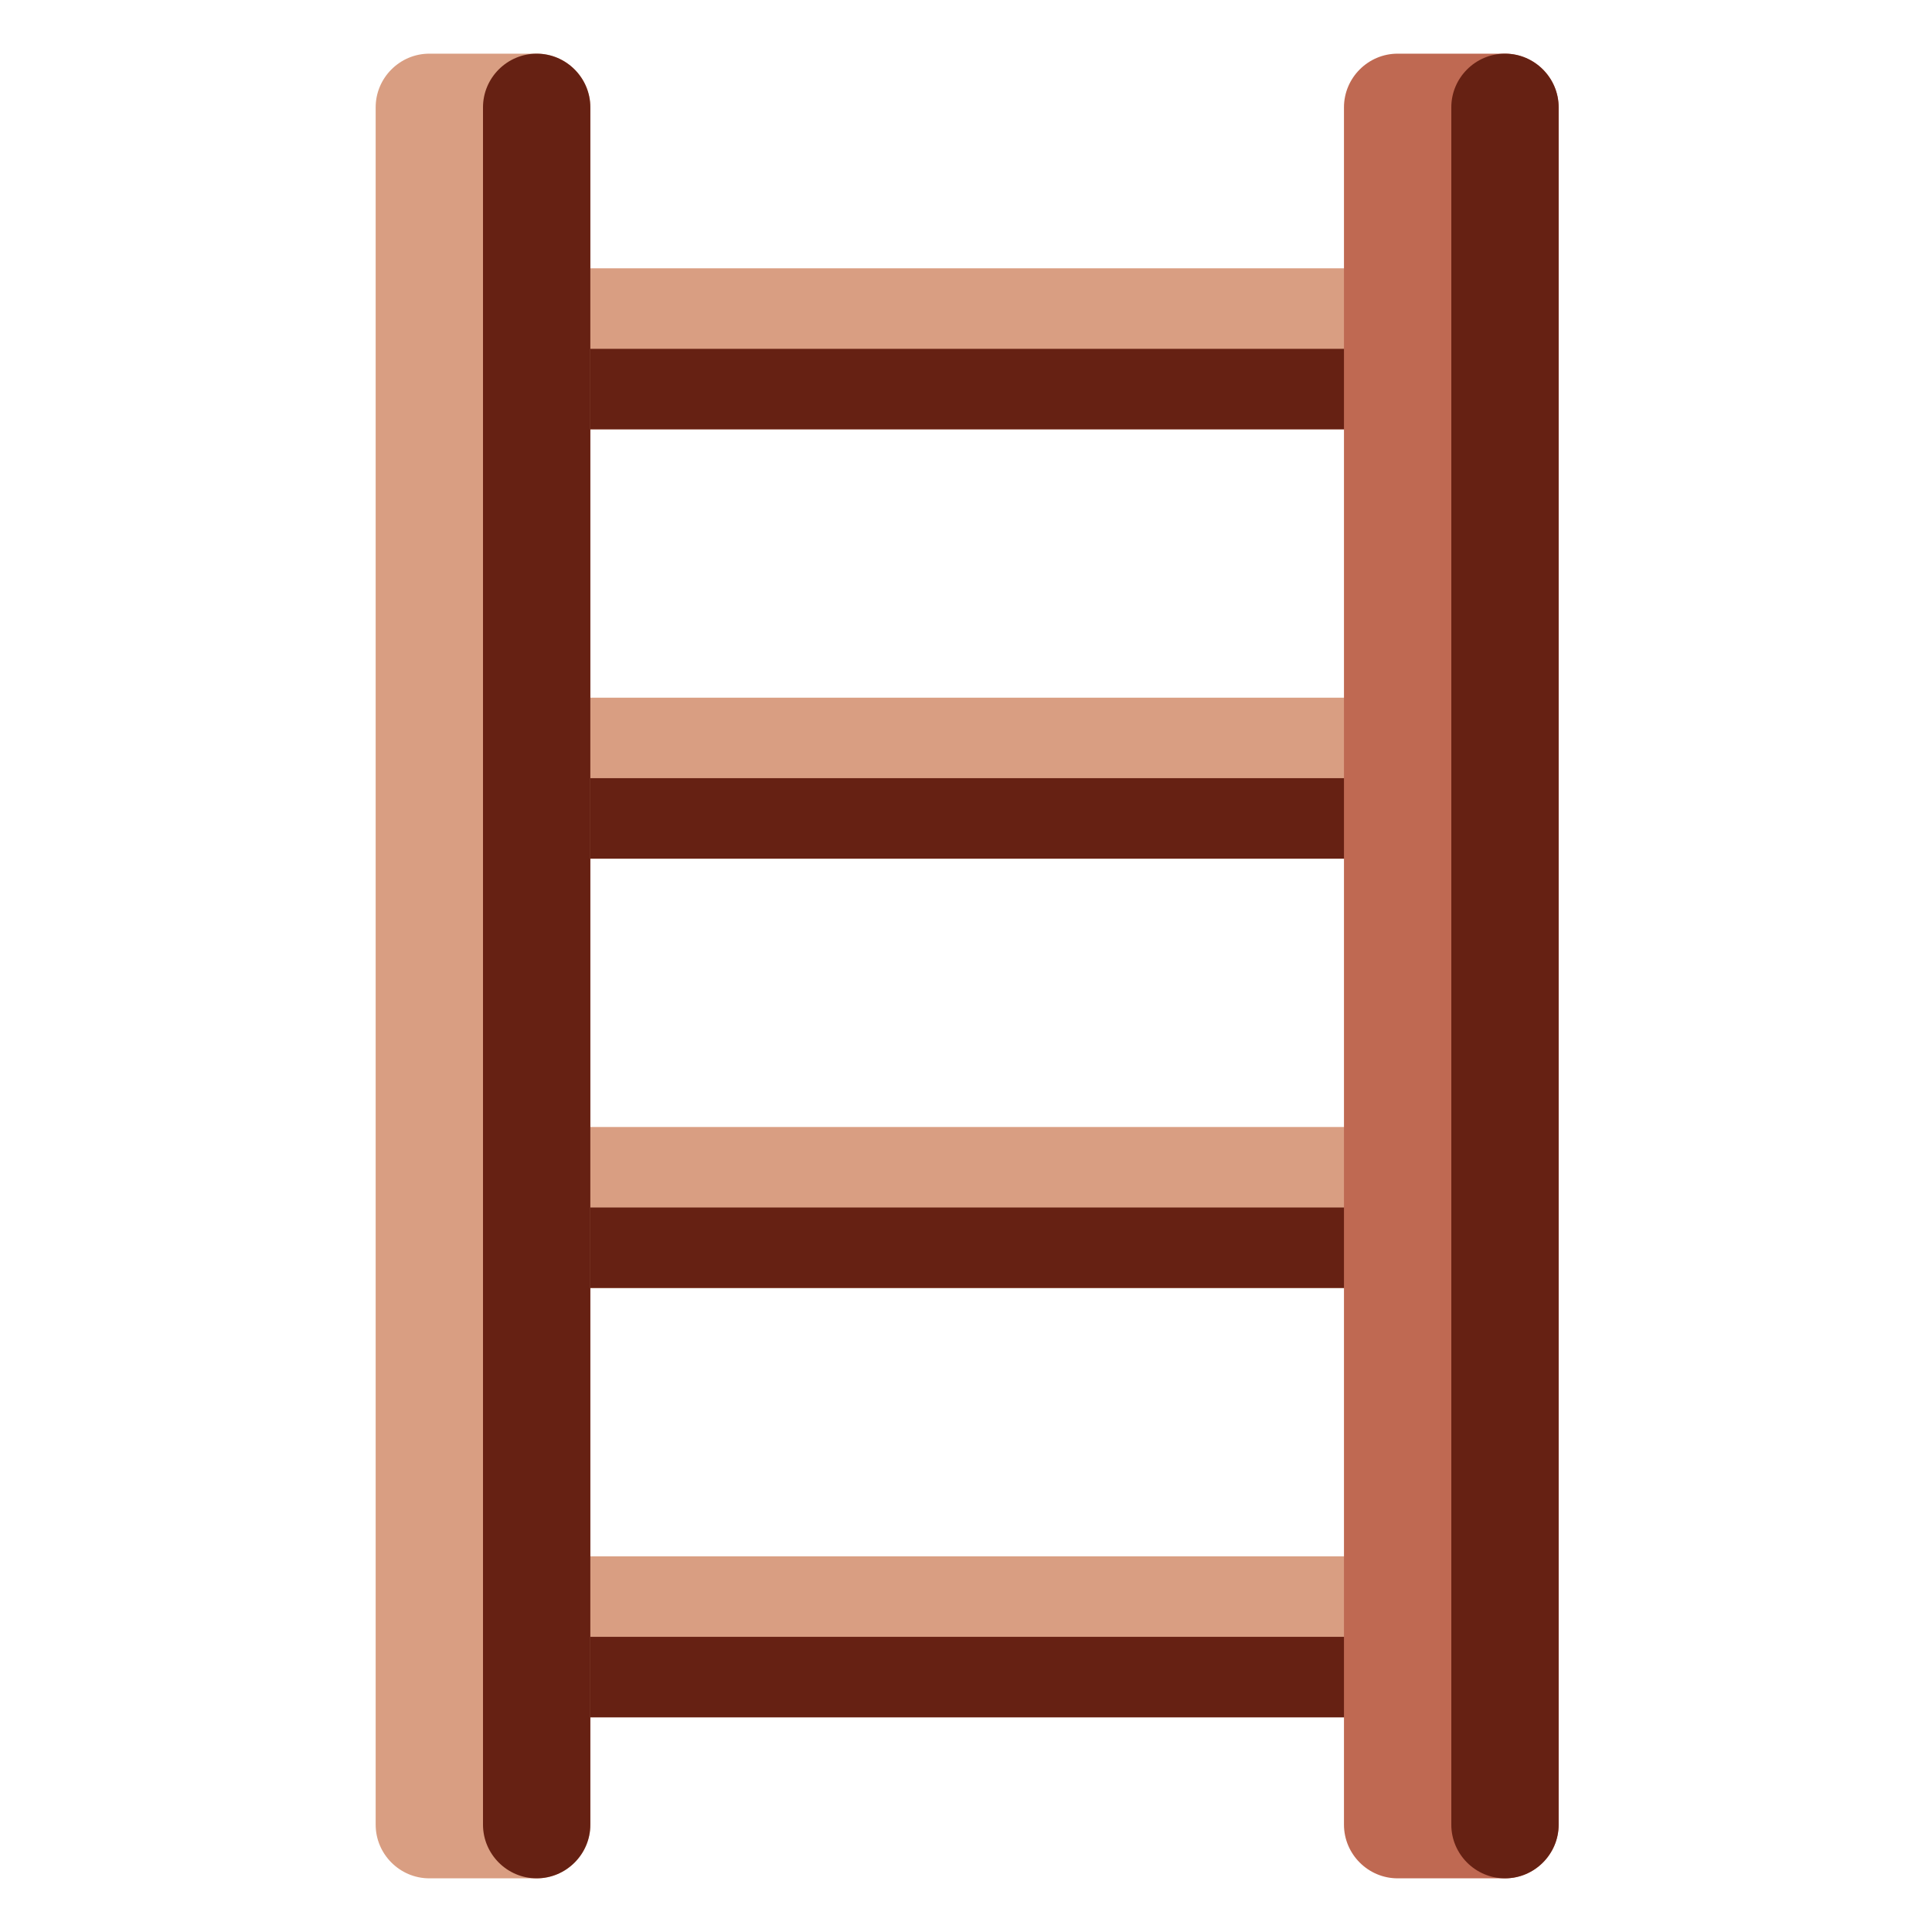
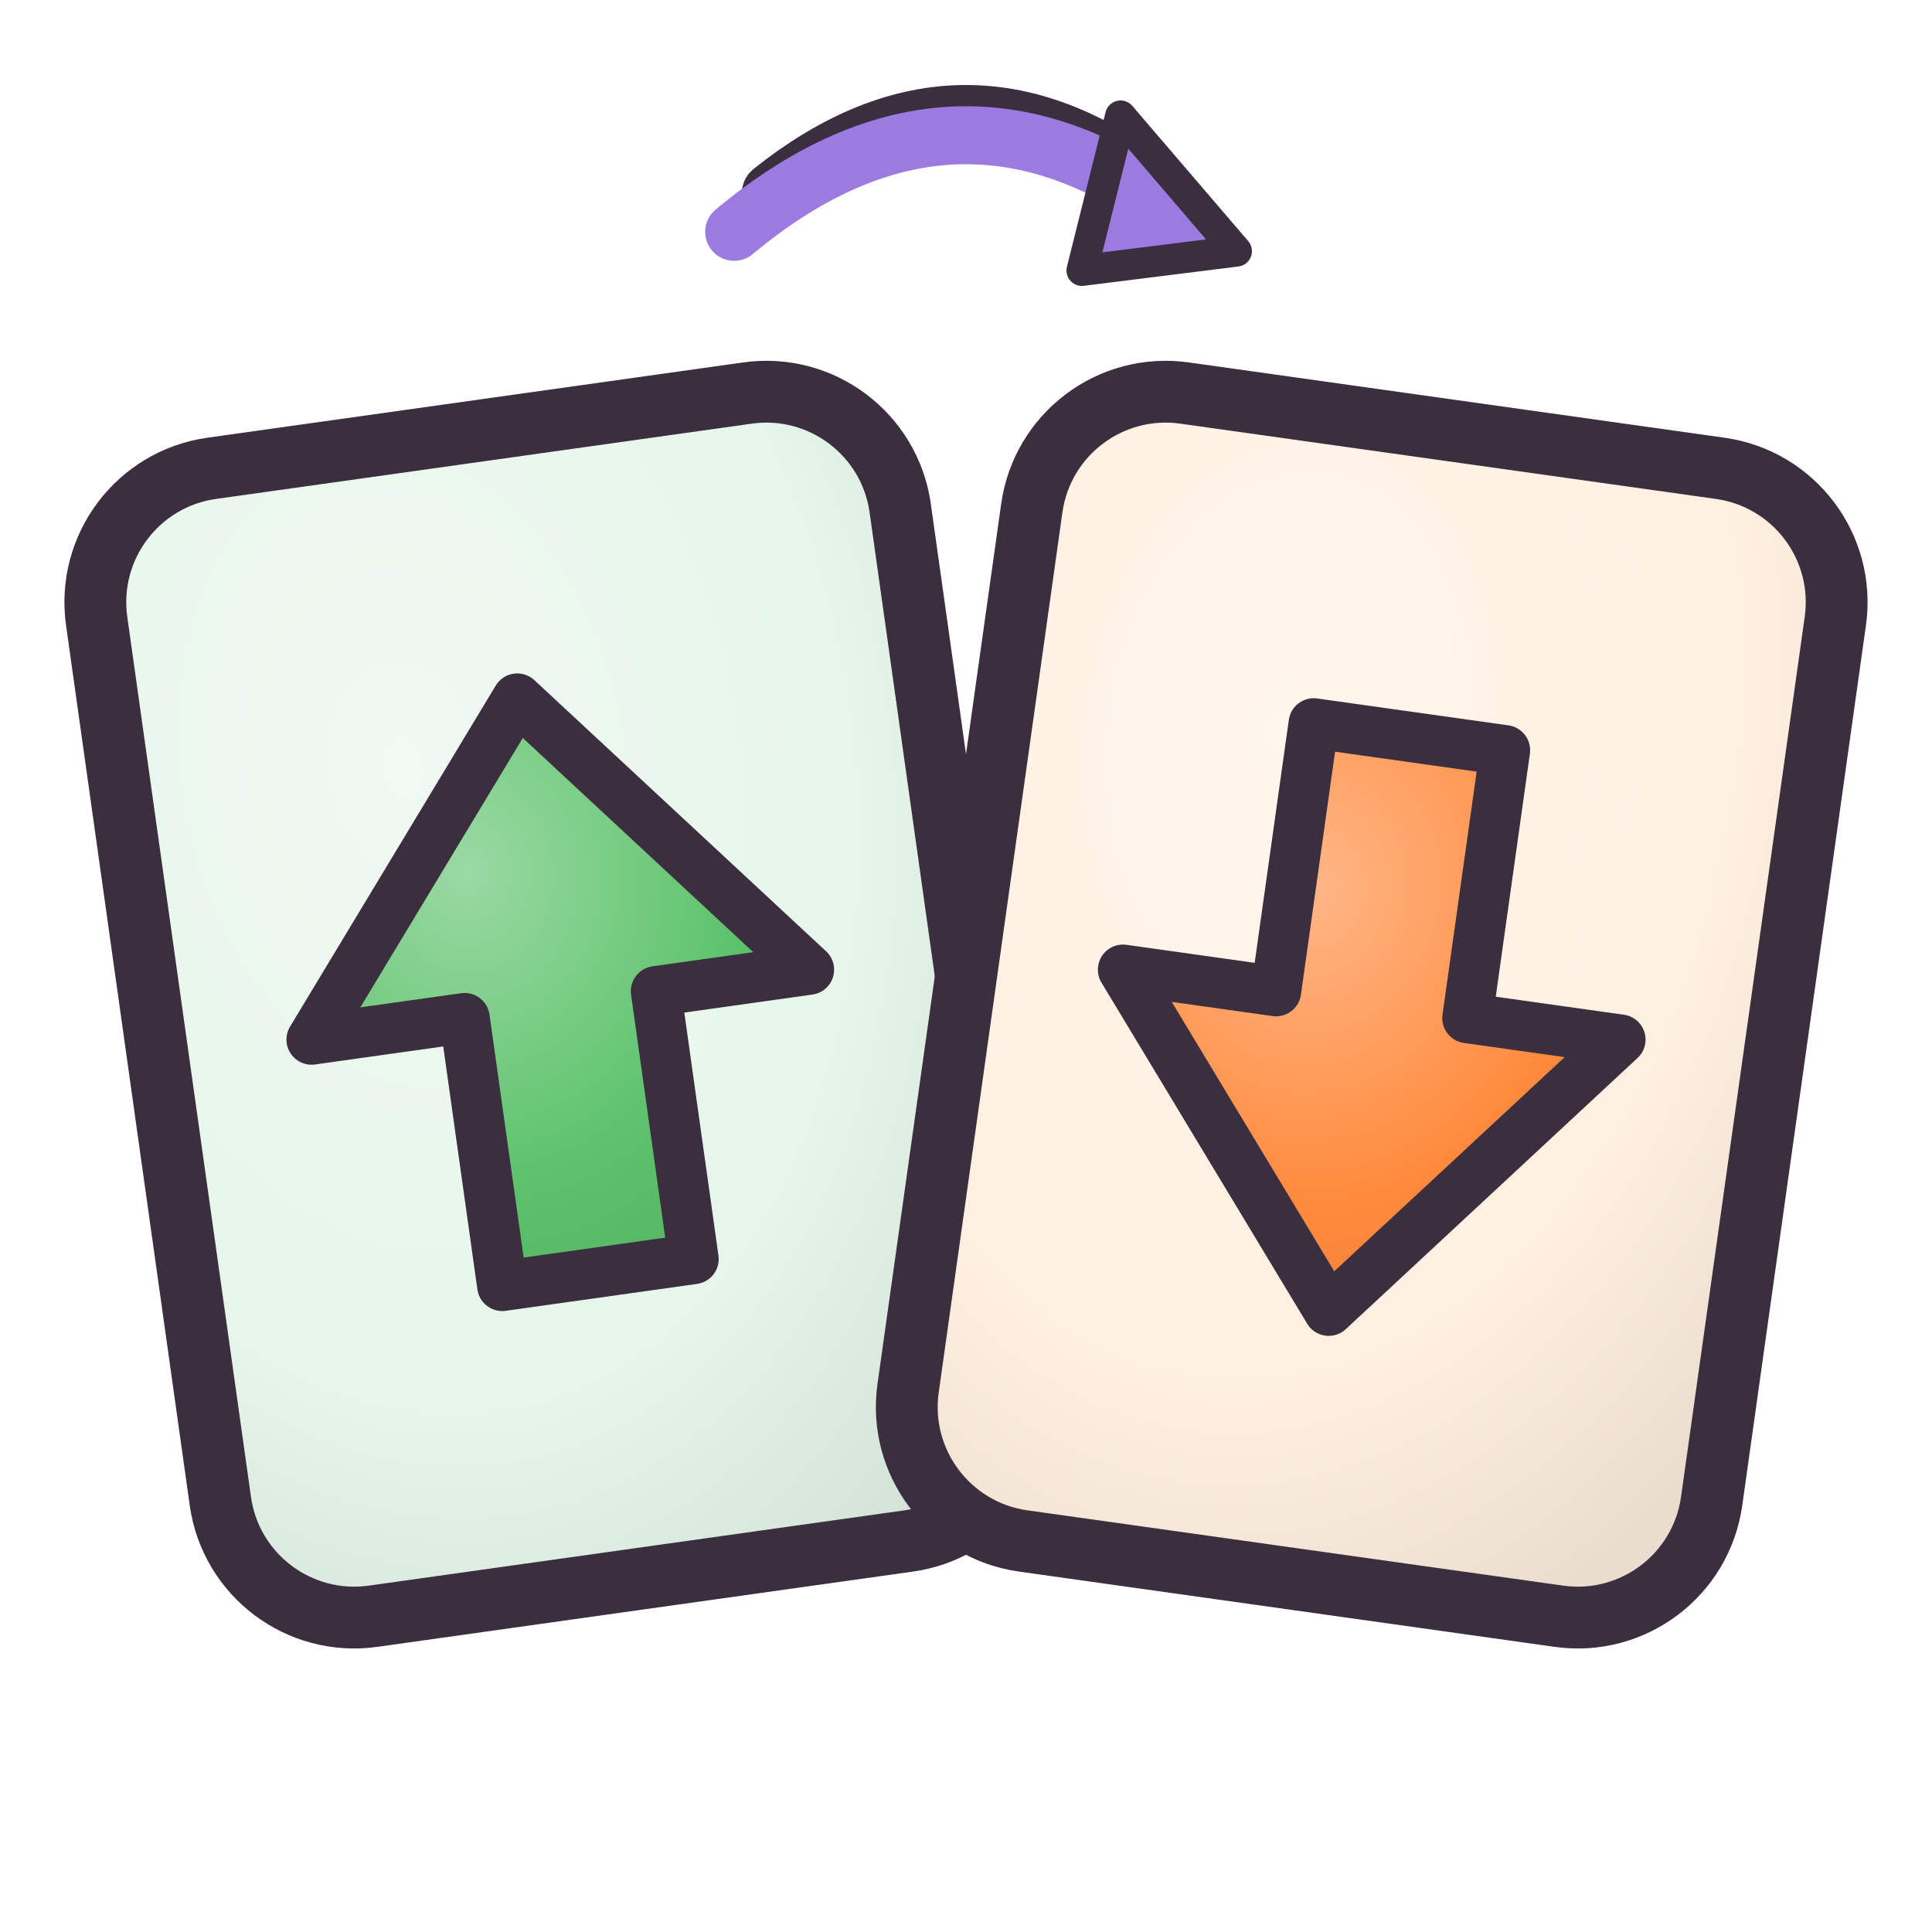
- <svg xmlns="http://www.w3.org/2000/svg" viewBox="0 0 36 36">
-   <path fill="#D99E82" d="M26 21H10a1 1 0 0 0-1 1v1a1 1 0 0 0 1 1h16a1 1 0 0 0 1-1v-1a1 1 0 0 0-1-1z" />
-   <path fill="#662113" d="M10 22.5h16V24H10z" />
-   <path fill="#D99E82" d="M26 13H10a1 1 0 0 0-1 1v1a1 1 0 0 0 1 1h16a1 1 0 0 0 1-1v-1a1 1 0 0 0-1-1z" />
-   <path fill="#662113" d="M10 14.5h16V16H10z" />
-   <path fill="#D99E82" d="M26 5H10a1 1 0 0 0-1 1v1a1 1 0 0 0 1 1h16a1 1 0 0 0 1-1V6a1 1 0 0 0-1-1zm0 24H10a1 1 0 0 0-1 1v1a1 1 0 0 0 1 1h16a1 1 0 0 0 1-1v-1a1 1 0 0 0-1-1z" />
-   <path fill="#662113" d="M10 6.5h16V8H10zm0 24h16V32H10z" />
-   <path fill="#D99E82" d="M8 35h2c.55 0 1-.45 1-1V2c0-.55-.45-1-1-1H8c-.55 0-1 .45-1 1v32c0 .55.45 1 1 1z" />
-   <path fill="#662113" d="M10 35c.55 0 1-.45 1-1V2c0-.55-.45-1-1-1s-1 .45-1 1v32c0 .55.45 1 1 1z" />
-   <path fill="#BF6952" d="M26.043 35h2c.55 0 1-.45 1-1V2c0-.55-.45-1-1-1h-2c-.55 0-1 .45-1 1v32c0 .55.45 1 1 1z" />
-   <path fill="#662113" d="M28.043 35c.55 0 1-.45 1-1V2c0-.55-.45-1-1-1s-1 .45-1 1v32c0 .55.45 1 1 1z" />
+ <svg xmlns="http://www.w3.org/2000/svg" viewBox="0 0 100 100">
+   <defs>
+     <radialGradient id="g0" cx="0.35" cy="0.28" r="0.85">
+       <stop offset="0" stop-color="#f0f9f2" />
+       <stop offset="0.65" stop-color="#e6f6ea" />
+       <stop offset="1" stop-color="#d4e2d7" />
+     </radialGradient>
+     <radialGradient id="g1" cx="0.35" cy="0.28" r="0.85">
+       <stop offset="0" stop-color="#fff6ec" />
+       <stop offset="0.65" stop-color="#fff0e0" />
+       <stop offset="1" stop-color="#ebddce" />
+     </radialGradient>
+     <radialGradient id="g2" cx="0.35" cy="0.28" r="0.85">
+       <stop offset="0" stop-color="#9ad9a3" />
+       <stop offset="0.65" stop-color="#5cc26b" />
+       <stop offset="1" stop-color="#55b262" />
+     </radialGradient>
+     <radialGradient id="g3" cx="0.35" cy="0.28" r="0.85">
+       <stop offset="0" stop-color="#ffb687" />
+       <stop offset="0.65" stop-color="#ff8a3d" />
+       <stop offset="1" stop-color="#eb7f38" />
+     </radialGradient>
+   </defs>
+   <rect x="8" y="22" width="42" height="60" rx="7" fill="url(#g0)" stroke="#3b2f3f" stroke-width="3.2" stroke-linejoin="round" stroke-linecap="round" transform="rotate(-8 29 52)" />
+   <rect x="50" y="22" width="42" height="60" rx="7" fill="url(#g1)" stroke="#3b2f3f" stroke-width="3.2" stroke-linejoin="round" stroke-linecap="round" transform="rotate(8 71 52)" />
+   <path d="M29 36 L42 52 L34 52 L34 66 L24 66 L24 52 L16 52 Z" fill="url(#g2)" stroke="#3b2f3f" stroke-width="2.6" stroke-linejoin="round" stroke-linecap="round" transform="rotate(-8 29 52)" />
+   <path d="M71 68 L84 52 L76 52 L76 38 L66 38 L66 52 L58 52 Z" fill="url(#g3)" stroke="#3b2f3f" stroke-width="2.6" stroke-linejoin="round" stroke-linecap="round" transform="rotate(8 71 52)" />
+   <path d="M40 10 Q50 2 60 10" fill="none" stroke="#3b2f3f" stroke-width="3.2" stroke-linejoin="round" stroke-linecap="round" />
+   <path d="M38 12 Q50 2 62 12" fill="none" stroke="#9b7be0" stroke-width="3" stroke-linecap="round" stroke-linejoin="round" />
+   <path d="M58 6 L64 13 L56 14 Z" fill="#9b7be0" stroke="#3b2f3f" stroke-width="1.6" stroke-linejoin="round" stroke-linecap="round" />
</svg>
